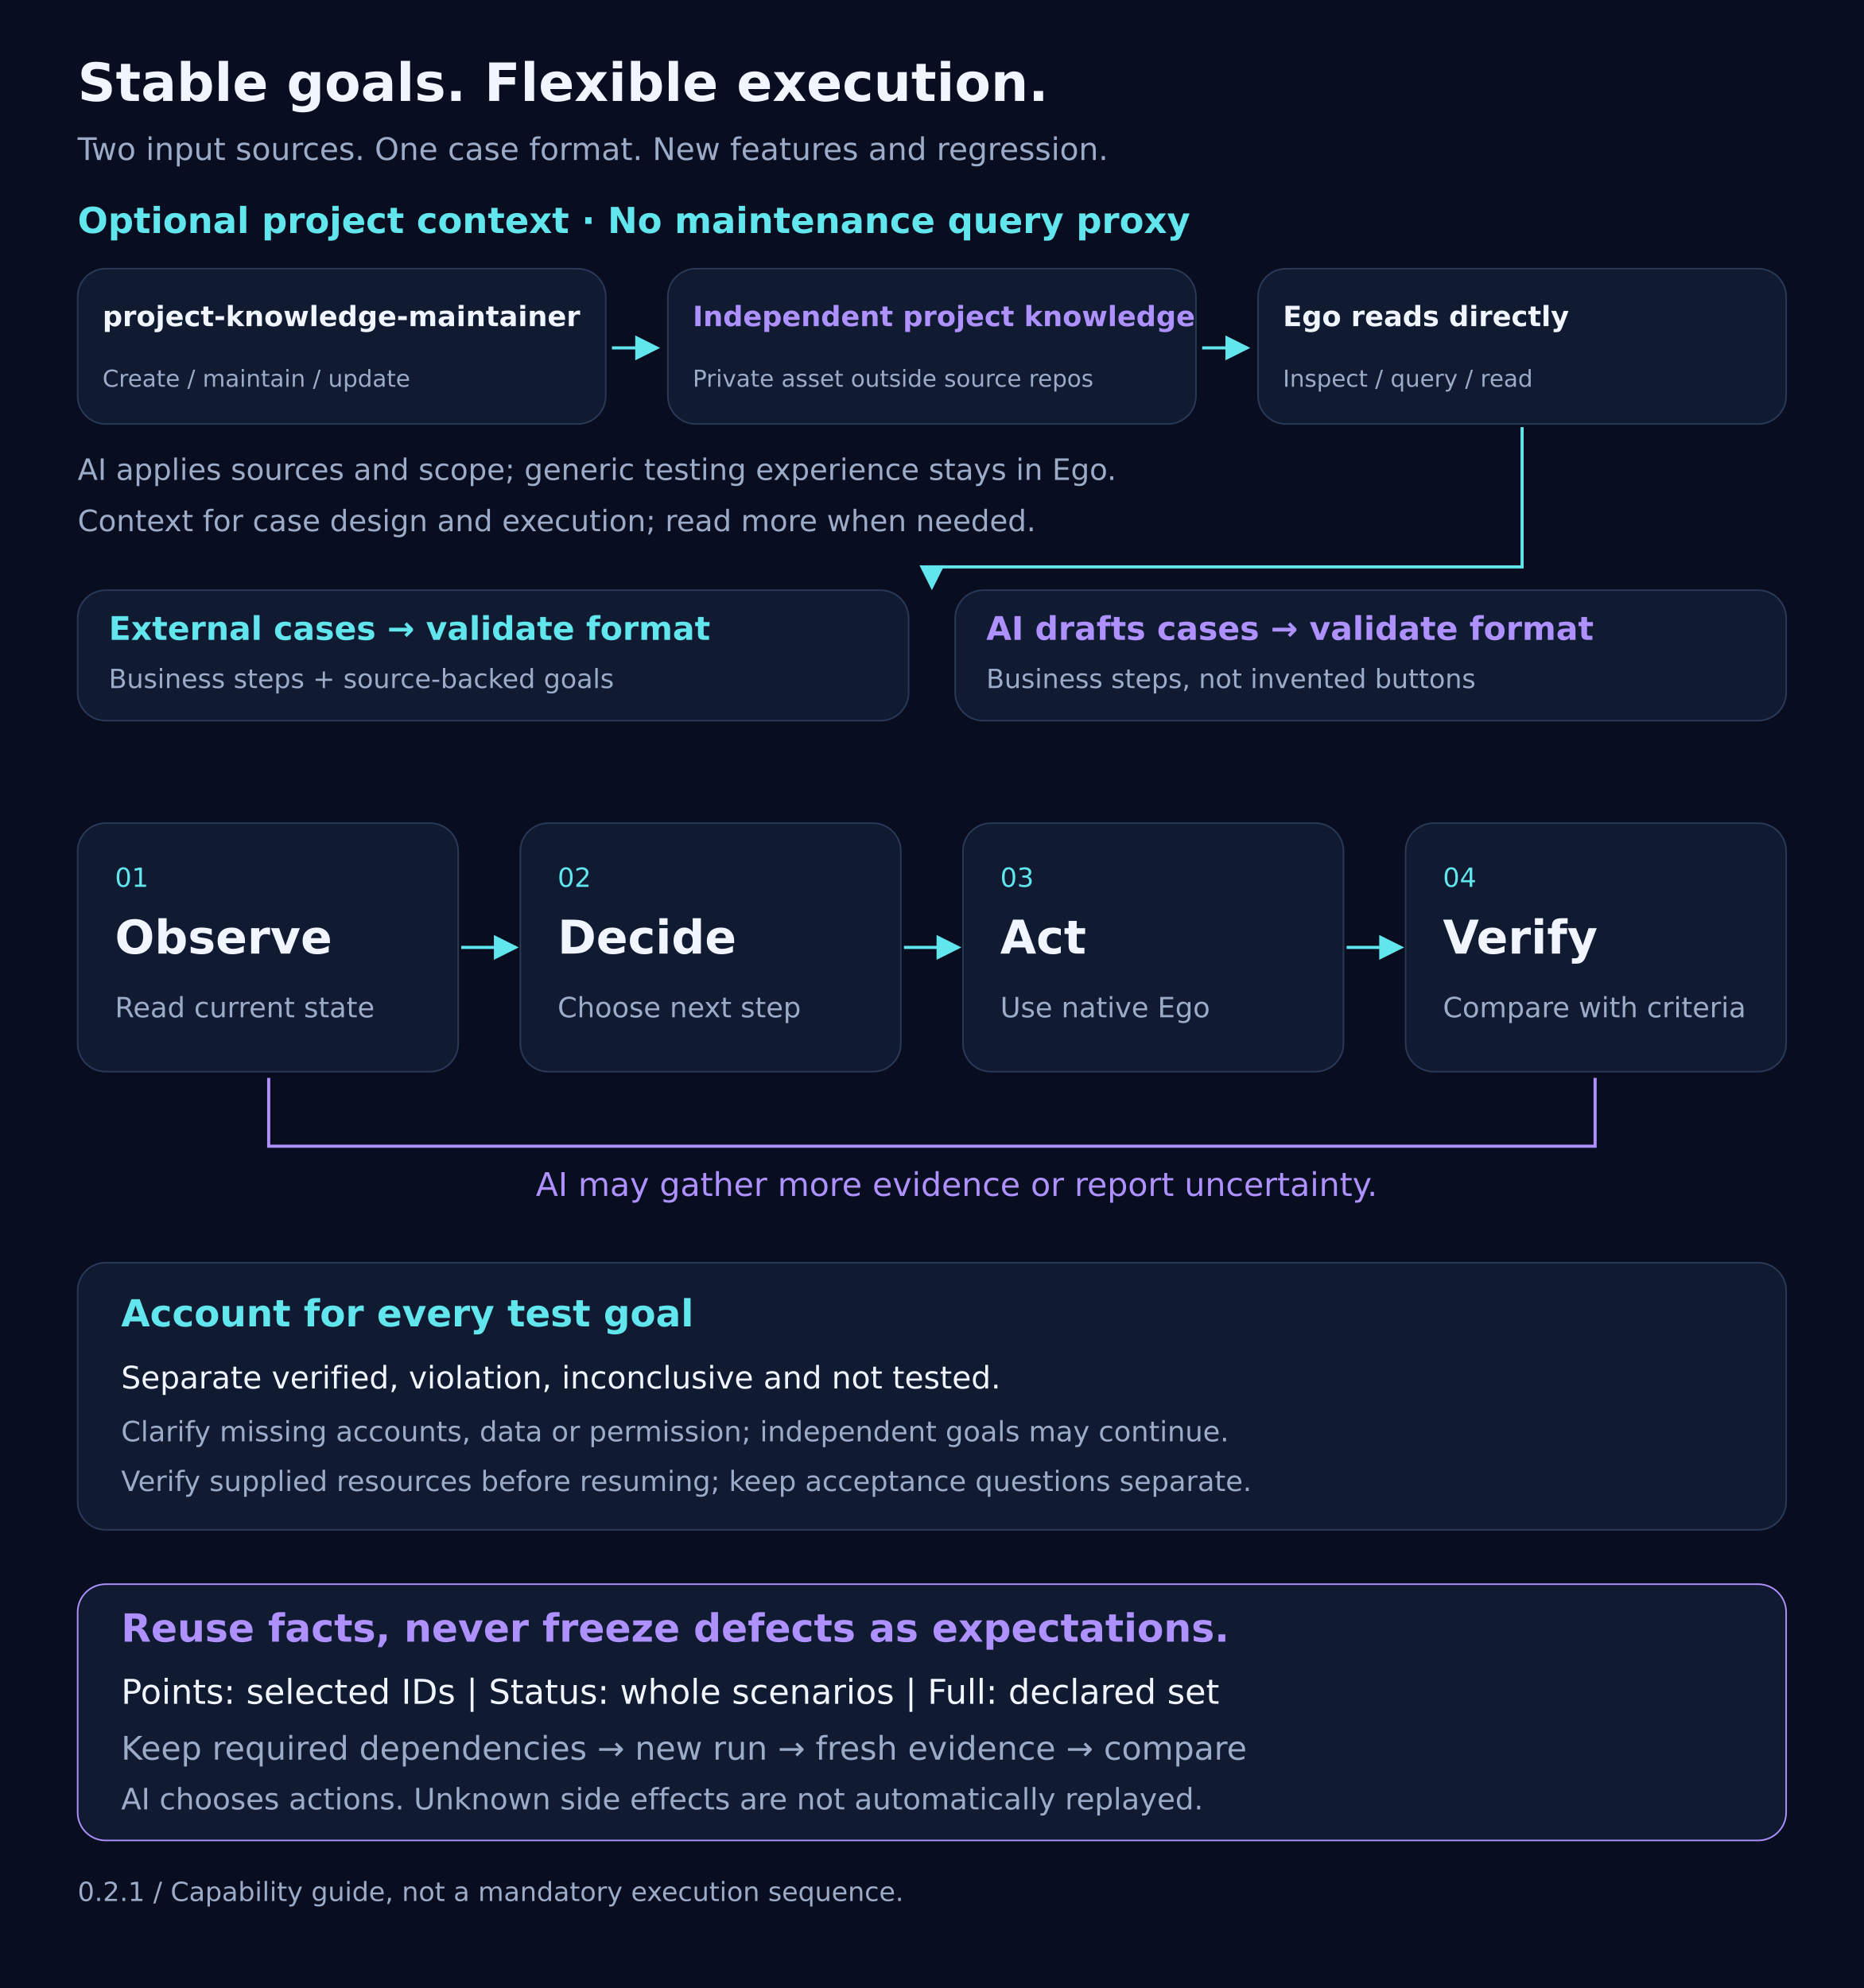
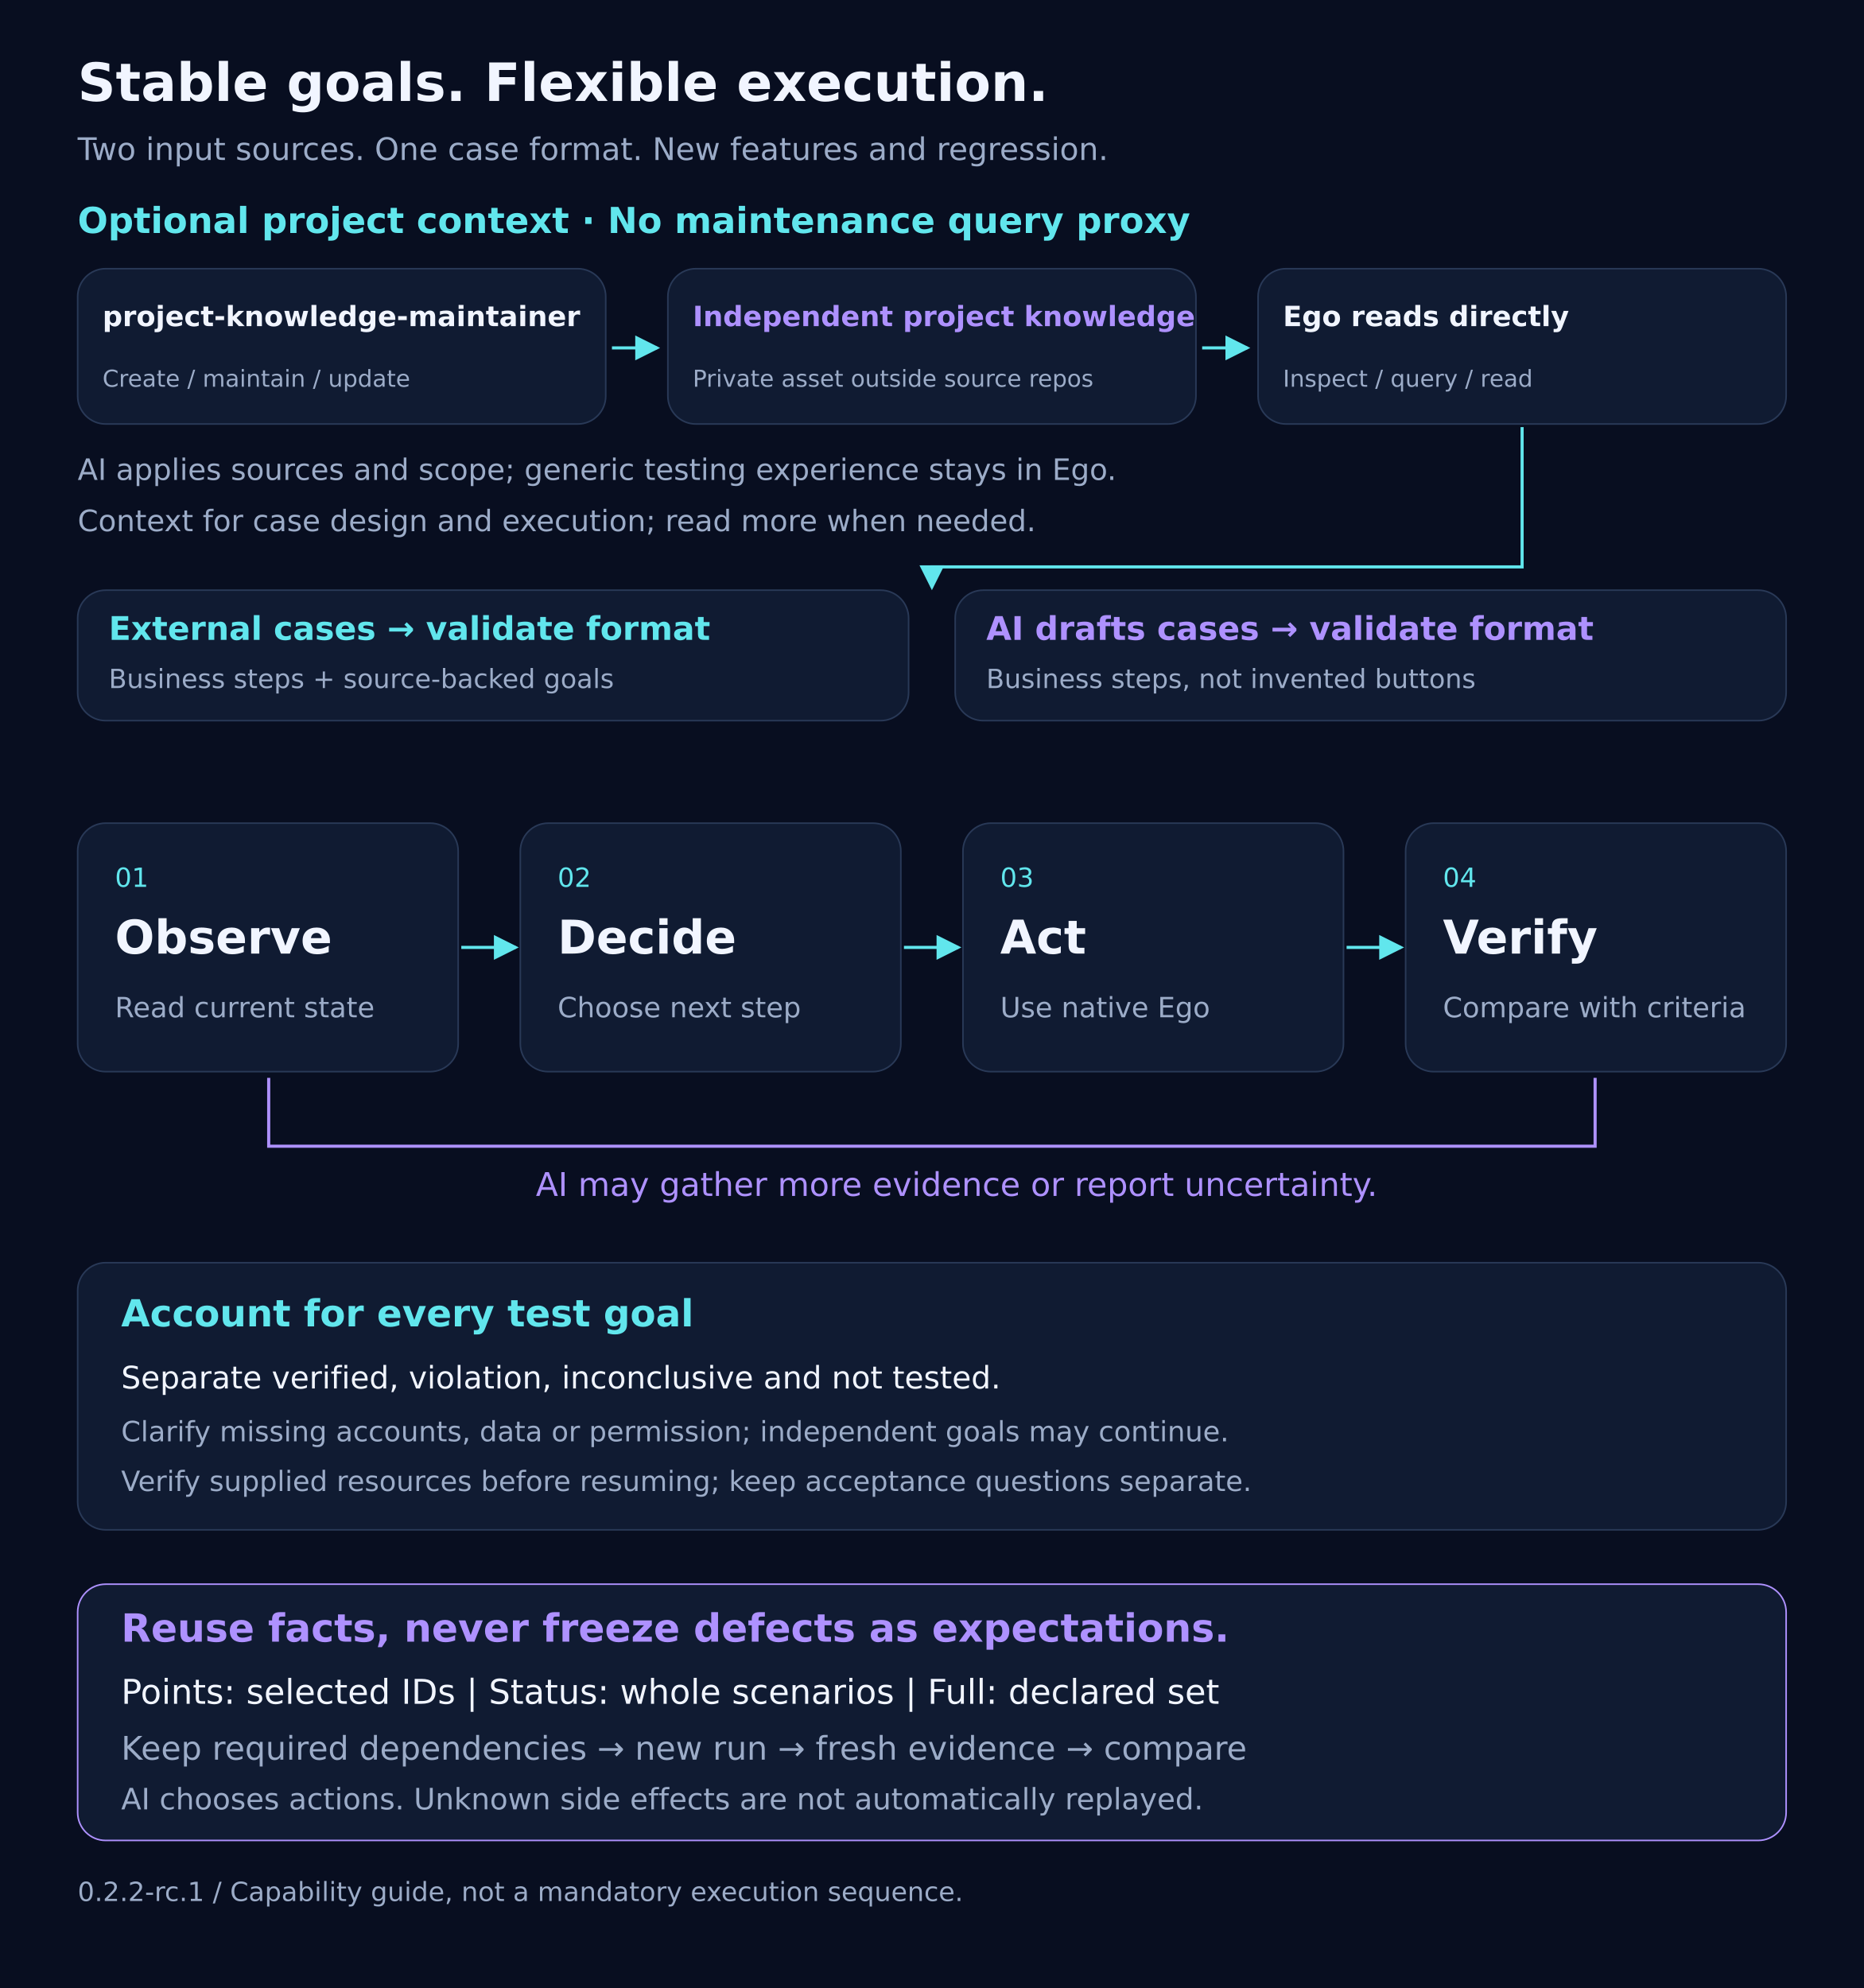
<svg xmlns="http://www.w3.org/2000/svg" width="1200" height="1280" viewBox="0 0 1200 1280" role="img" aria-label="Adaptive test workflow">
  <defs>
    <linearGradient id="g">
      <stop stop-color="#61e6ed" />
      <stop offset="1" stop-color="#ae91ff" />
    </linearGradient>
    <marker id="arrow" markerWidth="8" markerHeight="8" refX="7" refY="4" orient="auto">
      <path d="M0,0 L8,4 L0,8" fill="#61e6ed" />
    </marker>
  </defs>
  <g font-family="DejaVu Sans, Noto Sans CJK SC, sans-serif">
    <rect x="0" y="0" width="1200" height="1280" rx="0" fill="#080e20" stroke="#080e20" />
    <path d="M0,2 H1200" stroke="url(#g)" stroke-width="4" />
    <text x="50" y="65" font-size="34" fill="#f1f5ff" font-weight="700">Stable goals. Flexible execution.</text>
    <text x="50" y="103" font-size="20" fill="#9cacc8" font-weight="400">Two input sources. One case format. New features and regression.</text>
    <g data-diagram-role="knowledge-before-testing">
      <text x="50" y="150" font-size="23" fill="#61e6ed" font-weight="700">Optional project context · No maintenance query proxy</text>
      <rect x="50" y="173" width="340" height="100" rx="18" fill="#101b32" stroke="#293957" />
      <text x="66" y="210" font-size="18" fill="#f1f5ff" font-weight="700">project-knowledge-maintainer</text>
      <text x="66" y="249" font-size="15" fill="#9cacc8" font-weight="400">Create / maintain / update</text>
      <path d="M394,224 L423,224" stroke="#61e6ed" stroke-width="2" fill="none" marker-end="url(#arrow)" />
      <rect x="430" y="173" width="340" height="100" rx="18" fill="#101b32" stroke="#293957" />
      <text x="446" y="210" font-size="18" fill="#ae91ff" font-weight="700">Independent project knowledge</text>
      <text x="446" y="249" font-size="15" fill="#9cacc8" font-weight="400">Private asset outside source repos</text>
      <path d="M774,224 L803,224" stroke="#61e6ed" stroke-width="2" fill="none" marker-end="url(#arrow)" />
      <rect x="810" y="173" width="340" height="100" rx="18" fill="#101b32" stroke="#293957" />
      <text x="826" y="210" font-size="18" fill="#f1f5ff" font-weight="700">Ego reads directly</text>
      <text x="826" y="249" font-size="15" fill="#9cacc8" font-weight="400">Inspect / query / read</text>
      <text x="50" y="309" font-size="19" fill="#9cacc8" font-weight="400">AI applies sources and scope; generic testing experience stays in Ego.</text>
      <text x="50" y="342" font-size="19" fill="#9cacc8" font-weight="400">Context for case design and execution; read more when needed.</text>
      <path d="M980 275 V365 H600 V378" stroke="#61e6ed" stroke-width="2" fill="none" marker-end="url(#arrow)" />
    </g>
    <g transform="translate(0 250)">
      <rect x="50" y="130" width="535" height="84" rx="18" fill="#101b32" stroke="#293957" />
      <text x="70" y="162" font-size="21" fill="#61e6ed" font-weight="700">External cases → validate format</text>
      <text x="70" y="193" font-size="17" fill="#9cacc8" font-weight="400">Business steps + source-backed goals</text>
      <rect x="615" y="130" width="535" height="84" rx="18" fill="#101b32" stroke="#293957" />
      <text x="635" y="162" font-size="21" fill="#ae91ff" font-weight="700">AI drafts cases → validate format</text>
      <text x="635" y="193" font-size="17" fill="#9cacc8" font-weight="400">Business steps, not invented buttons</text>
      <g transform="translate(0 120)">
        <rect x="50" y="160" width="245" height="160" rx="18" fill="#101b32" stroke="#293957" />
        <text x="74" y="201" font-size="17" fill="#61e6ed" font-weight="400">01</text>
        <text x="74" y="244" font-size="30" fill="#f1f5ff" font-weight="700">Observe</text>
        <text x="74" y="285" font-size="18" fill="#9cacc8" font-weight="400">Read current state</text>
        <path d="M297,240 L332,240" stroke="#61e6ed" stroke-width="2" fill="none" marker-end="url(#arrow)" />
        <rect x="335" y="160" width="245" height="160" rx="18" fill="#101b32" stroke="#293957" />
        <text x="359" y="201" font-size="17" fill="#61e6ed" font-weight="400">02</text>
        <text x="359" y="244" font-size="30" fill="#f1f5ff" font-weight="700">Decide</text>
        <text x="359" y="285" font-size="18" fill="#9cacc8" font-weight="400">Choose next step</text>
        <path d="M582,240 L617,240" stroke="#61e6ed" stroke-width="2" fill="none" marker-end="url(#arrow)" />
        <rect x="620" y="160" width="245" height="160" rx="18" fill="#101b32" stroke="#293957" />
        <text x="644" y="201" font-size="17" fill="#61e6ed" font-weight="400">03</text>
        <text x="644" y="244" font-size="30" fill="#f1f5ff" font-weight="700">Act</text>
        <text x="644" y="285" font-size="18" fill="#9cacc8" font-weight="400">Use native Ego</text>
        <path d="M867,240 L902,240" stroke="#61e6ed" stroke-width="2" fill="none" marker-end="url(#arrow)" />
        <rect x="905" y="160" width="245" height="160" rx="18" fill="#101b32" stroke="#293957" />
        <text x="929" y="201" font-size="17" fill="#61e6ed" font-weight="400">04</text>
        <text x="929" y="244" font-size="30" fill="#f1f5ff" font-weight="700">Verify</text>
        <text x="929" y="285" font-size="18" fill="#9cacc8" font-weight="400">Compare with criteria</text>
        <path d="M1027,324 V368 H173 V324" fill="none" stroke="#ae91ff" stroke-width="2" />
        <text x="345" y="400" font-size="21" fill="#ae91ff" font-weight="400">AI may gather more evidence or report uncertainty.</text>
        <rect x="50" y="443" width="1100" height="172" rx="18" fill="#101b32" stroke="#293957" />
        <text x="78" y="484" font-size="24" fill="#61e6ed" font-weight="700">Account for every test goal</text>
        <text x="78" y="524" font-size="20" fill="#f1f5ff" font-weight="400">Separate verified, violation, inconclusive and not tested.</text>
        <text x="78" y="558" font-size="18" fill="#9cacc8" font-weight="400">Clarify missing accounts, data or permission; independent goals may continue.</text>
        <text x="78" y="590" font-size="18" fill="#9cacc8" font-weight="400">Verify supplied resources before resuming; keep acceptance questions separate.</text>
      </g>
      <rect x="50" y="770" width="1100" height="165" rx="18" fill="#101b32" stroke="#ae91ff" />
      <text x="78" y="807" font-size="25" fill="#ae91ff" font-weight="700">Reuse facts, never freeze defects as expectations.</text>
      <text x="78" y="847" font-size="22" fill="#f1f5ff" font-weight="400">Points: selected IDs  |  Status: whole scenarios  |  Full: declared set</text>
      <text x="78" y="883" font-size="21" fill="#9cacc8" font-weight="400">Keep required dependencies → new run → fresh evidence → compare</text>
      <text x="78" y="915" font-size="19" fill="#9cacc8" font-weight="400">AI chooses actions. Unknown side effects are not automatically replayed.</text>
-       <text x="50" y="974" font-size="17" fill="#9cacc8" font-weight="400">0.2.1 / Capability guide, not a mandatory execution sequence.</text>
+       <text x="50" y="974" font-size="17" fill="#9cacc8" font-weight="400">0.2.2-rc.1 / Capability guide, not a mandatory execution sequence.</text>
    </g>
  </g>
</svg>
